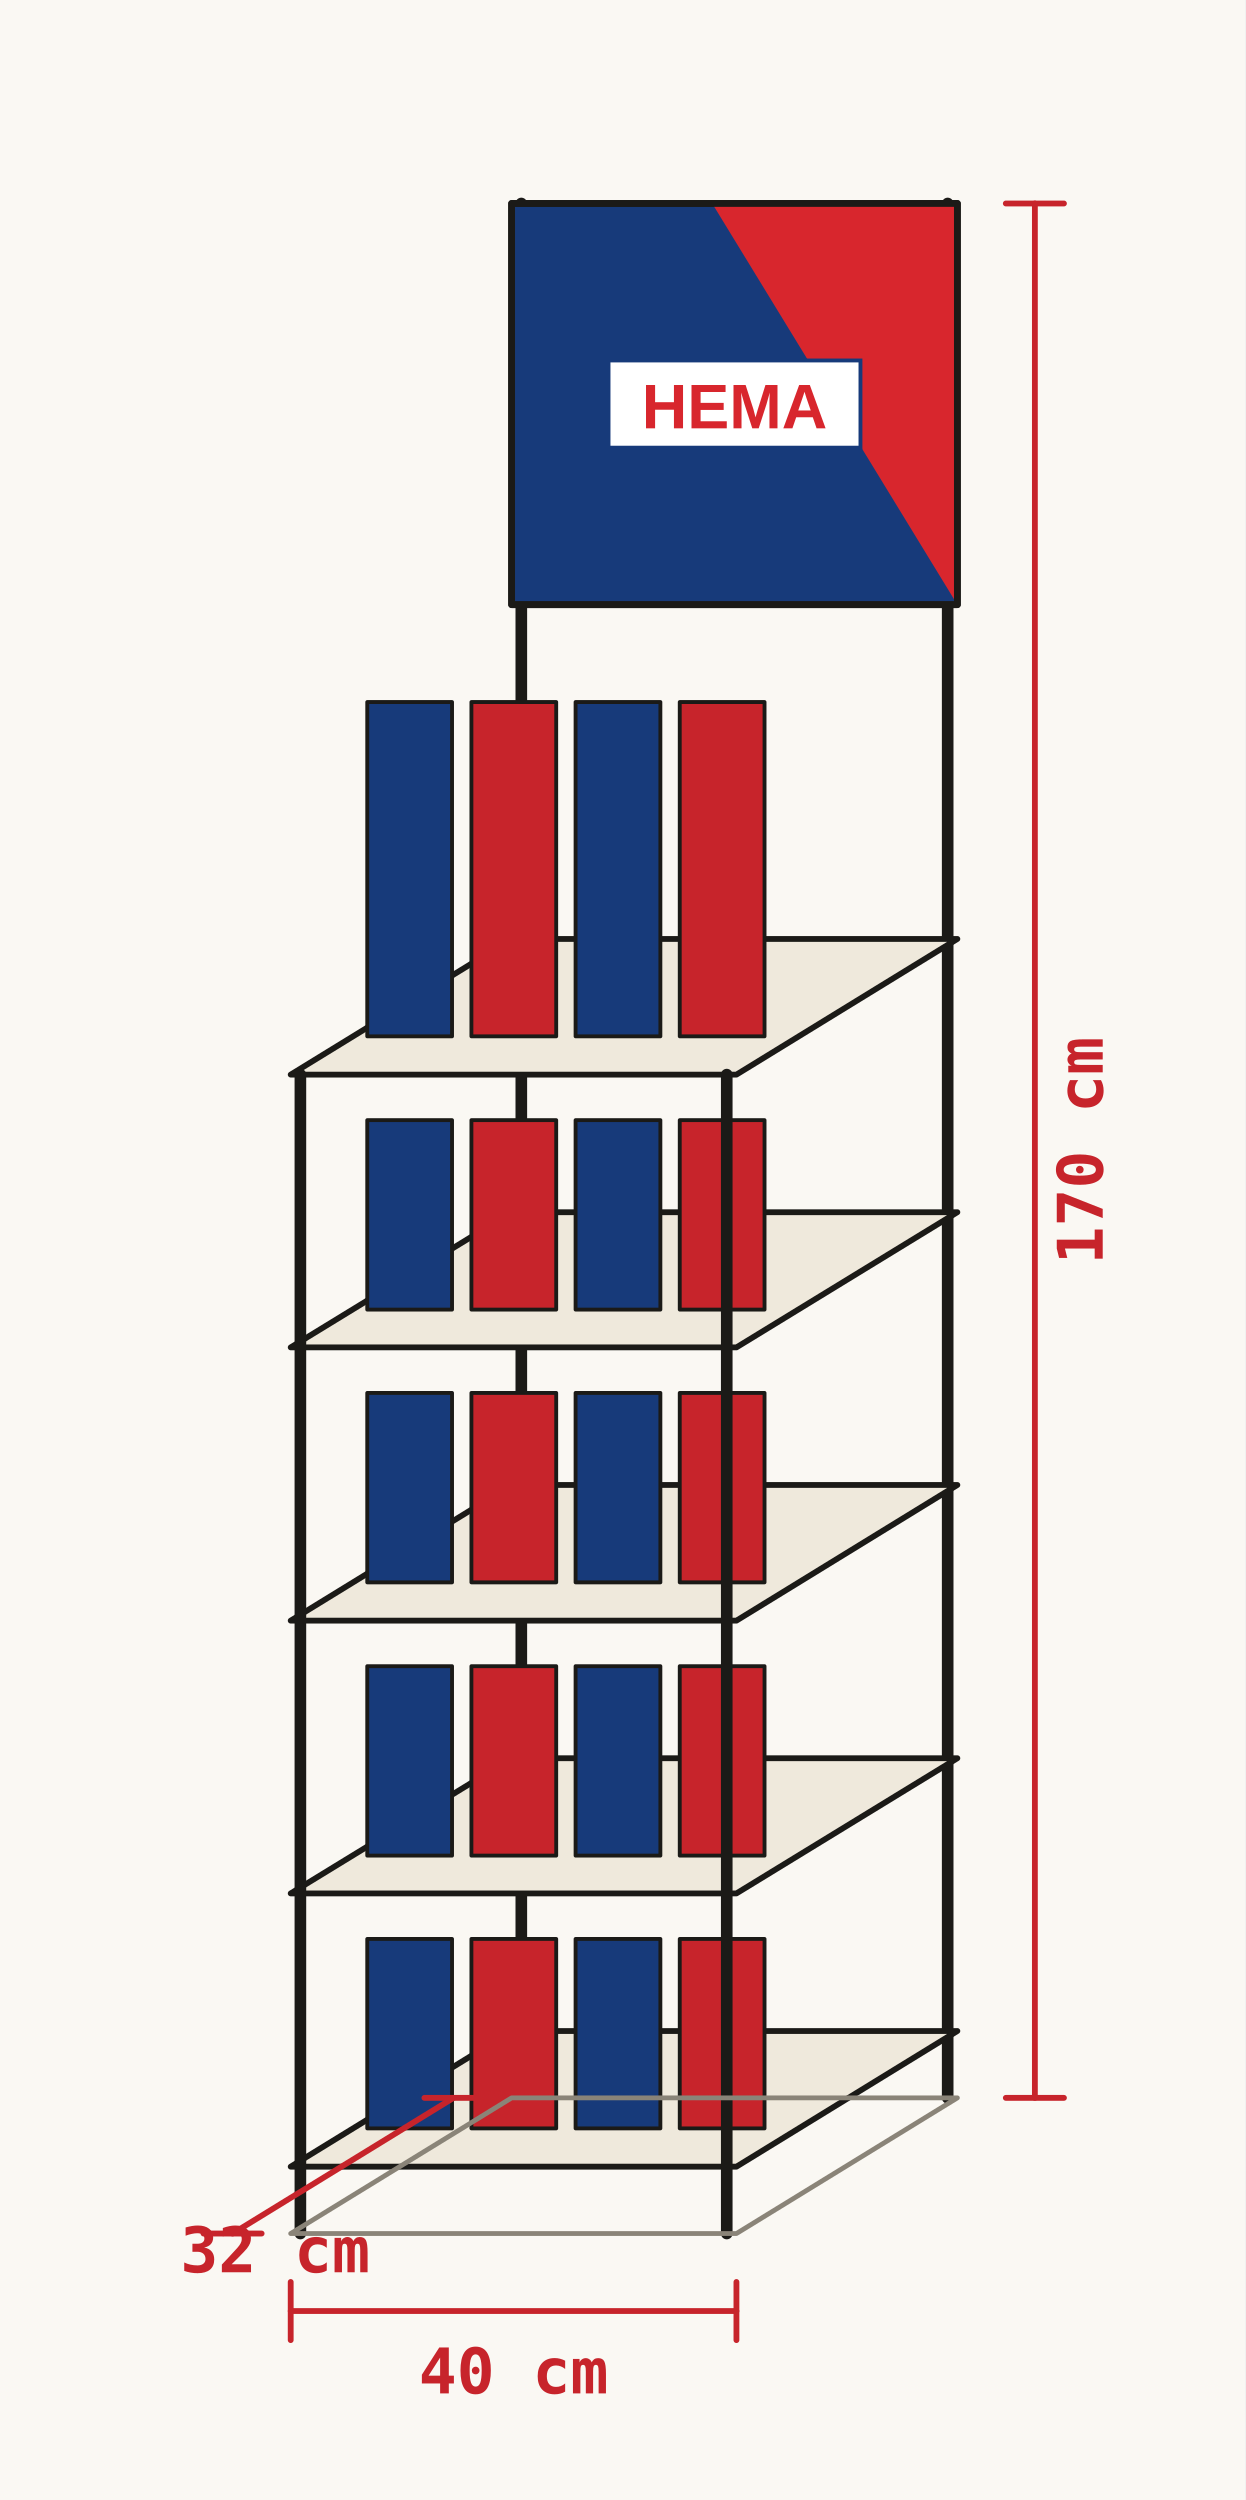
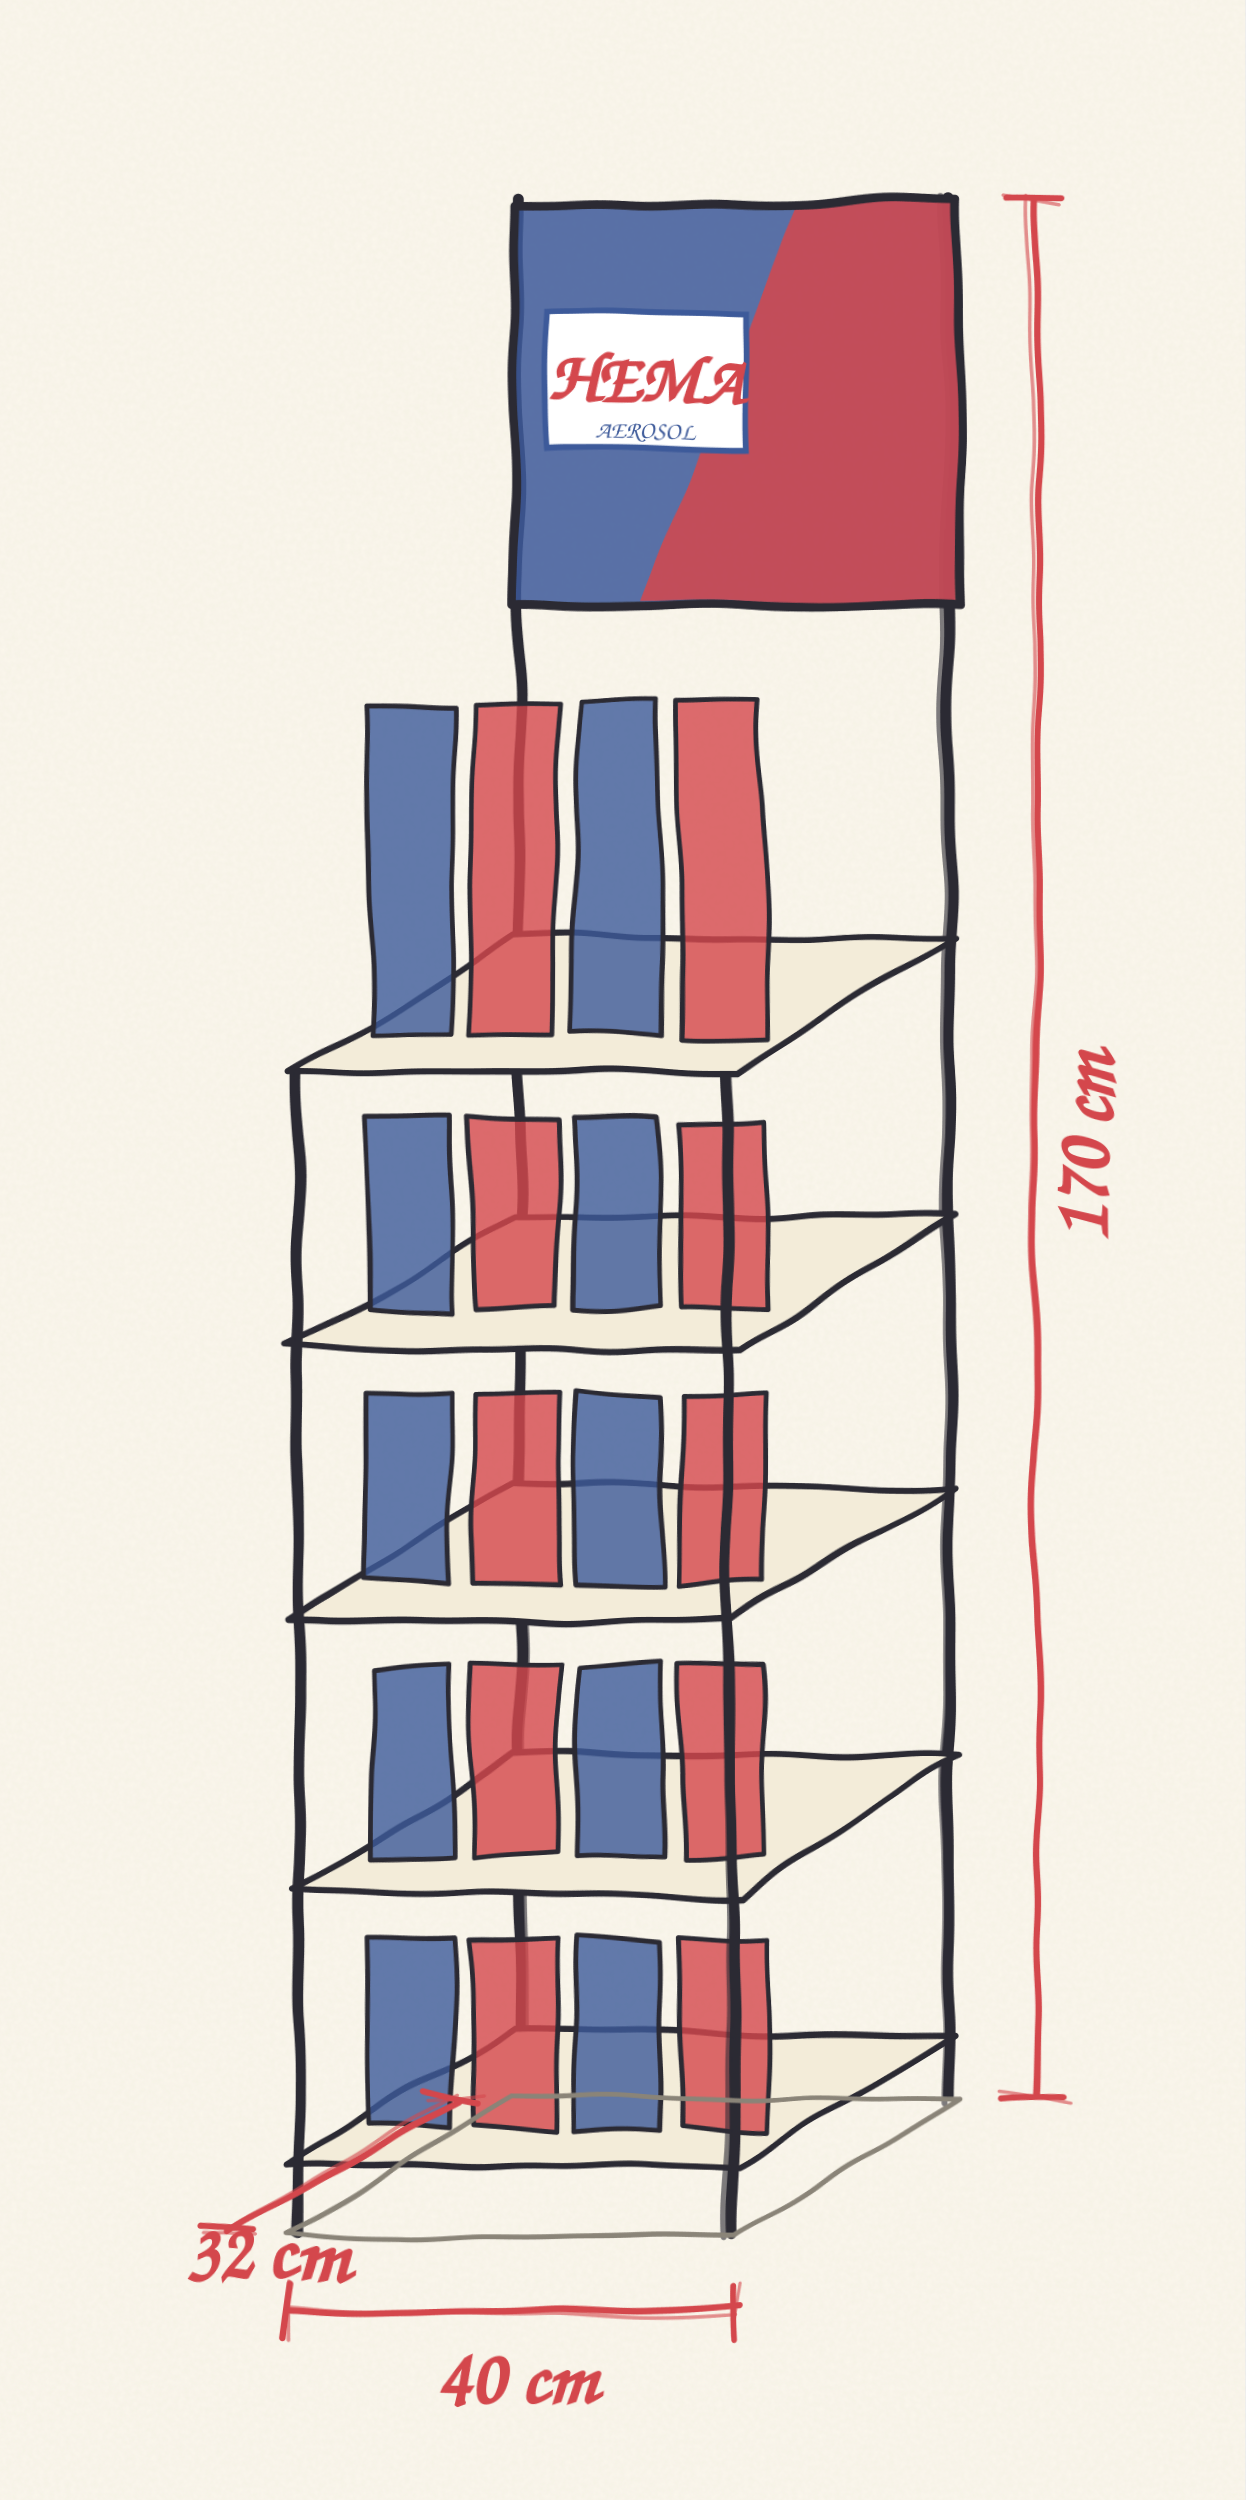
<svg xmlns="http://www.w3.org/2000/svg" viewBox="0 0 257 516" role="img" aria-label="Skica police: visina 170 cm, širina 40 cm, dubina 32 cm">
-   <rect width="257" height="516" fill="#faf8f3" />
-   <line x1="107.6" y1="42.0" x2="107.6" y2="433.0" stroke="#1b1a17" stroke-width="2.4" stroke-linecap="round" />
-   <line x1="195.6" y1="42.0" x2="195.6" y2="433.0" stroke="#1b1a17" stroke-width="2.4" stroke-linecap="round" />
-   <polygon points="105.6,42.0 197.6,42.0 197.6,124.8 105.6,124.8" fill="#173a7a" stroke="#1b1a17" stroke-width="1.4" stroke-linejoin="round" />
-   <polygon points="147.0,42.0 197.6,42.0 197.6,124.8" fill="#d8262d" stroke="none" stroke-width="1.4" stroke-linejoin="round" />
-   <polygon points="105.6,42.0 197.6,42.0 197.6,124.8 105.6,124.8" fill="none" stroke="#1b1a17" stroke-width="1.4" stroke-linejoin="round" />
-   <rect x="125.6" y="74.4" width="52" height="18" fill="#fff" stroke="#173a7a" stroke-width=".8" />
-   <text x="151.6" y="88.4" text-anchor="middle" font-family="Arial Black,Arial" font-weight="900" font-size="13" fill="#d8262d">HEMA</text>
-   <polygon points="60.0,221.8 152.0,221.8 197.6,193.8 105.6,193.8" fill="#efe9dc" stroke="#1b1a17" stroke-width="1.2" stroke-linejoin="round" />
-   <polygon points="75.8,144.9 93.3,144.9 93.3,213.9 75.8,213.9" fill="#173a7a" stroke="#1b1a17" stroke-width="0.8" stroke-linejoin="round" />
-   <polygon points="97.3,144.9 114.8,144.9 114.8,213.9 97.3,213.9" fill="#c7242b" stroke="#1b1a17" stroke-width="0.8" stroke-linejoin="round" />
-   <polygon points="118.8,144.9 136.3,144.9 136.3,213.9 118.8,213.9" fill="#173a7a" stroke="#1b1a17" stroke-width="0.8" stroke-linejoin="round" />
-   <polygon points="140.3,144.9 157.8,144.9 157.8,213.9 140.3,213.9" fill="#c7242b" stroke="#1b1a17" stroke-width="0.8" stroke-linejoin="round" />
-   <polygon points="60.0,278.1 152.0,278.1 197.6,250.2 105.6,250.2" fill="#efe9dc" stroke="#1b1a17" stroke-width="1.2" stroke-linejoin="round" />
-   <polygon points="75.8,231.2 93.3,231.2 93.3,270.3 75.8,270.3" fill="#173a7a" stroke="#1b1a17" stroke-width="0.8" stroke-linejoin="round" />
-   <polygon points="97.3,231.2 114.8,231.2 114.8,270.3 97.3,270.3" fill="#c7242b" stroke="#1b1a17" stroke-width="0.8" stroke-linejoin="round" />
-   <polygon points="118.8,231.2 136.3,231.2 136.3,270.3 118.8,270.3" fill="#173a7a" stroke="#1b1a17" stroke-width="0.8" stroke-linejoin="round" />
-   <polygon points="140.3,231.2 157.8,231.2 157.8,270.3 140.3,270.3" fill="#c7242b" stroke="#1b1a17" stroke-width="0.8" stroke-linejoin="round" />
-   <polygon points="60.0,334.5 152.0,334.5 197.6,306.5 105.6,306.5" fill="#efe9dc" stroke="#1b1a17" stroke-width="1.2" stroke-linejoin="round" />
-   <polygon points="75.8,287.5 93.3,287.5 93.3,326.6 75.8,326.6" fill="#173a7a" stroke="#1b1a17" stroke-width="0.8" stroke-linejoin="round" />
-   <polygon points="97.3,287.5 114.8,287.5 114.8,326.6 97.3,326.6" fill="#c7242b" stroke="#1b1a17" stroke-width="0.8" stroke-linejoin="round" />
-   <polygon points="118.8,287.5 136.3,287.5 136.3,326.6 118.8,326.6" fill="#173a7a" stroke="#1b1a17" stroke-width="0.8" stroke-linejoin="round" />
-   <polygon points="140.3,287.5 157.8,287.5 157.8,326.6 140.3,326.6" fill="#c7242b" stroke="#1b1a17" stroke-width="0.8" stroke-linejoin="round" />
-   <polygon points="60.0,390.8 152.0,390.8 197.6,362.9 105.6,362.9" fill="#efe9dc" stroke="#1b1a17" stroke-width="1.2" stroke-linejoin="round" />
-   <polygon points="75.8,343.9 93.3,343.9 93.3,383.0 75.8,383.0" fill="#173a7a" stroke="#1b1a17" stroke-width="0.8" stroke-linejoin="round" />
-   <polygon points="97.3,343.9 114.8,343.9 114.8,383.0 97.3,383.0" fill="#c7242b" stroke="#1b1a17" stroke-width="0.8" stroke-linejoin="round" />
-   <polygon points="118.8,343.9 136.3,343.9 136.3,383.0 118.8,383.0" fill="#173a7a" stroke="#1b1a17" stroke-width="0.8" stroke-linejoin="round" />
-   <polygon points="140.3,343.9 157.8,343.9 157.8,383.0 140.3,383.0" fill="#c7242b" stroke="#1b1a17" stroke-width="0.8" stroke-linejoin="round" />
-   <polygon points="60.0,447.2 152.0,447.2 197.6,419.2 105.6,419.2" fill="#efe9dc" stroke="#1b1a17" stroke-width="1.2" stroke-linejoin="round" />
-   <polygon points="75.8,400.2 93.3,400.2 93.3,439.3 75.8,439.3" fill="#173a7a" stroke="#1b1a17" stroke-width="0.8" stroke-linejoin="round" />
-   <polygon points="97.3,400.2 114.8,400.2 114.8,439.3 97.3,439.3" fill="#c7242b" stroke="#1b1a17" stroke-width="0.8" stroke-linejoin="round" />
-   <polygon points="118.8,400.2 136.3,400.2 136.3,439.3 118.8,439.3" fill="#173a7a" stroke="#1b1a17" stroke-width="0.8" stroke-linejoin="round" />
-   <polygon points="140.3,400.2 157.8,400.2 157.8,439.3 140.3,439.3" fill="#c7242b" stroke="#1b1a17" stroke-width="0.8" stroke-linejoin="round" />
-   <line x1="62.0" y1="221.8" x2="62.0" y2="461.0" stroke="#1b1a17" stroke-width="2.4" stroke-linecap="round" />
-   <line x1="150.0" y1="221.8" x2="150.0" y2="461.0" stroke="#1b1a17" stroke-width="2.4" stroke-linecap="round" />
-   <polygon points="60.0,461.0 152.0,461.0 197.6,433.0 105.6,433.0" fill="none" stroke="#8a8478" stroke-width="1" stroke-linejoin="round" />
-   <line x1="213.6" y1="42.0" x2="213.6" y2="433.0" stroke="#c7242b" stroke-width="1.2" stroke-linecap="round" />
-   <text x="227.6" y="237.5" text-anchor="middle" font-family="IBM Plex Mono,monospace" font-size="13" font-weight="600" fill="#c7242b" transform="rotate(-90 227.6 237.5)">170 cm</text>
-   <line x1="207.6" y1="42.0" x2="219.6" y2="42.0" stroke="#c7242b" stroke-width="1.2" stroke-linecap="round" />
-   <line x1="207.6" y1="433.0" x2="219.6" y2="433.0" stroke="#c7242b" stroke-width="1.2" stroke-linecap="round" />
-   <line x1="60.0" y1="477.0" x2="152.0" y2="477.0" stroke="#c7242b" stroke-width="1.2" stroke-linecap="round" />
-   <text x="106.0" y="494.0" text-anchor="middle" font-family="IBM Plex Mono,monospace" font-size="13" font-weight="600" fill="#c7242b">40 cm</text>
-   <line x1="60.0" y1="471.0" x2="60.0" y2="483.0" stroke="#c7242b" stroke-width="1.2" stroke-linecap="round" />
-   <line x1="152.0" y1="471.0" x2="152.0" y2="483.0" stroke="#c7242b" stroke-width="1.2" stroke-linecap="round" />
-   <line x1="48.0" y1="461.0" x2="93.6" y2="433.0" stroke="#c7242b" stroke-width="1.2" stroke-linecap="round" />
-   <text x="56.8" y="469.0" text-anchor="middle" font-family="IBM Plex Mono,monospace" font-size="13" font-weight="600" fill="#c7242b">32 cm</text>
-   <line x1="42.0" y1="461.0" x2="54.0" y2="461.0" stroke="#c7242b" stroke-width="1.2" stroke-linecap="round" />
-   <line x1="87.6" y1="433.0" x2="99.6" y2="433.0" stroke="#c7242b" stroke-width="1.2" stroke-linecap="round" />
+   <defs>
+     <filter id="r" x="-5%" y="-5%" width="110%" height="110%">
+       <feTurbulence type="fractalNoise" baseFrequency="0.03" numOctaves="2" seed="7" result="n" />
+       <feDisplacementMap in="SourceGraphic" in2="n" scale="3.5" />
+     </filter>
+     <filter id="p">
+       <feTurbulence type="fractalNoise" baseFrequency="0.9" numOctaves="2" seed="3" result="g" />
+       <feColorMatrix in="g" type="matrix" values="0 0 0 0 0.55  0 0 0 0 0.5  0 0 0 0 0.42  0 0 0 0.10 0" />
+     </filter>
+   </defs>
+   <rect width="257" height="516" fill="#fbf7ec" />
+   <rect width="257" height="516" filter="url(#p)" />
+   <g filter="url(#r)" stroke-linecap="round">
+     <line x1="107.0" y1="41.1" x2="107.4" y2="432.2" stroke="#2b2a33" stroke-width="2.20" opacity="1" />
+     <line x1="106.6" y1="41.8" x2="108.6" y2="433.8" stroke="#2b2a33" stroke-width="1.21" opacity="0.6" />
+     <line x1="196.3" y1="41.4" x2="195.7" y2="432.5" stroke="#2b2a33" stroke-width="2.20" opacity="1" />
+     <line x1="194.8" y1="41.1" x2="194.9" y2="434.1" stroke="#2b2a33" stroke-width="1.21" opacity="0.6" />
+     <polygon points="106.2,42.5 198.1,41.5 197.3,125.0 106.0,125.4" fill="#3d5a9a" fill-opacity="0.85" stroke="none" stroke-width="1.4" stroke-linejoin="round" />
+     <polygon points="164.2,41.4 197.8,42.3 197.6,124.3 132.3,124.2" fill="#d4474c" fill-opacity="0.85" stroke="none" stroke-width="1.4" stroke-linejoin="round" />
+     <polygon points="106.3,42.6 197.7,41.7 198.3,124.9 106.2,125.4" fill="none" fill-opacity="1" stroke="#2b2a33" stroke-width="1.8" stroke-linejoin="round" />
+     <rect x="113.0" y="64.4" width="40.5" height="28.2" fill="#fff" stroke="#3d5a9a" stroke-width="1.2" />
+     <text x="133.2" y="83.0" text-anchor="middle" font-family="'Segoe Print','Bradley Hand','Comic Sans MS',cursive" font-weight="900" font-size="14" fill="#d4474c">HEMA</text>
+     <text x="133.2" y="90.6" text-anchor="middle" font-family="'Segoe Print','Bradley Hand','Comic Sans MS',cursive" font-size="5" fill="#3d5a9a">AEROSOL</text>
+     <polygon points="60.0,221.7 152.2,221.7 197.1,193.5 106.1,193.1" fill="#f3ecd9" fill-opacity="1" stroke="#2b2a33" stroke-width="1.3" stroke-linejoin="round" />
+     <polygon points="75.1,145.1 93.0,145.0 93.3,213.7 76.6,213.4" fill="#3d5a9a" fill-opacity="0.8" stroke="#2b2a33" stroke-width="1" stroke-linejoin="round" />
+     <polygon points="97.2,144.5 115.0,144.6 114.6,214.3 97.0,214.0" fill="#d4474c" fill-opacity="0.8" stroke="#2b2a33" stroke-width="1" stroke-linejoin="round" />
+     <polygon points="119.5,144.3 135.6,144.5 136.8,214.1 118.4,213.7" fill="#3d5a9a" fill-opacity="0.8" stroke="#2b2a33" stroke-width="1" stroke-linejoin="round" />
+     <polygon points="139.8,144.9 157.1,145.2 158.5,214.7 140.7,214.7" fill="#d4474c" fill-opacity="0.8" stroke="#2b2a33" stroke-width="1" stroke-linejoin="round" />
+     <polygon points="59.2,277.8 152.7,278.6 197.5,250.9 105.8,250.7" fill="#f3ecd9" fill-opacity="1" stroke="#2b2a33" stroke-width="1.3" stroke-linejoin="round" />
+     <polygon points="75.5,230.7 93.2,230.6 93.1,271.0 75.6,269.5" fill="#3d5a9a" fill-opacity="0.8" stroke="#2b2a33" stroke-width="1" stroke-linejoin="round" />
+     <polygon points="96.6,230.7 115.3,231.0 114.5,269.6 98.1,270.2" fill="#d4474c" fill-opacity="0.8" stroke="#2b2a33" stroke-width="1" stroke-linejoin="round" />
+     <polygon points="118.4,230.5 135.6,230.7 136.6,269.7 118.1,270.3" fill="#3d5a9a" fill-opacity="0.8" stroke="#2b2a33" stroke-width="1" stroke-linejoin="round" />
+     <polygon points="139.9,232.0 157.2,231.2 158.3,270.1 141.1,270.2" fill="#d4474c" fill-opacity="0.8" stroke="#2b2a33" stroke-width="1" stroke-linejoin="round" />
+     <polygon points="59.6,334.4 151.3,334.4 197.2,307.2 106.2,306.5" fill="#f3ecd9" fill-opacity="1" stroke="#2b2a33" stroke-width="1.3" stroke-linejoin="round" />
+     <polygon points="75.1,287.1 92.9,287.1 92.9,327.2 75.3,325.9" fill="#3d5a9a" fill-opacity="0.8" stroke="#2b2a33" stroke-width="1" stroke-linejoin="round" />
+     <polygon points="98.0,287.6 115.6,287.4 115.5,326.9 97.8,327.0" fill="#d4474c" fill-opacity="0.8" stroke="#2b2a33" stroke-width="1" stroke-linejoin="round" />
+     <polygon points="118.8,286.9 135.9,288.1 137.0,327.3 118.6,326.9" fill="#3d5a9a" fill-opacity="0.8" stroke="#2b2a33" stroke-width="1" stroke-linejoin="round" />
+     <polygon points="140.8,287.8 158.3,287.6 158.1,326.9 140.0,327.3" fill="#d4474c" fill-opacity="0.8" stroke="#2b2a33" stroke-width="1" stroke-linejoin="round" />
+     <polygon points="60.7,390.2 152.8,391.6 197.9,362.2 106.3,362.3" fill="#f3ecd9" fill-opacity="1" stroke="#2b2a33" stroke-width="1.3" stroke-linejoin="round" />
+     <polygon points="76.6,344.2 92.6,343.4 93.6,383.1 76.2,383.7" fill="#3d5a9a" fill-opacity="0.8" stroke="#2b2a33" stroke-width="1" stroke-linejoin="round" />
+     <polygon points="96.9,343.1 115.5,343.1 115.4,382.4 97.8,383.4" fill="#d4474c" fill-opacity="0.8" stroke="#2b2a33" stroke-width="1" stroke-linejoin="round" />
+     <polygon points="119.4,344.0 136.9,343.4 136.6,382.7 119.5,383.4" fill="#3d5a9a" fill-opacity="0.8" stroke="#2b2a33" stroke-width="1" stroke-linejoin="round" />
+     <polygon points="140.3,343.9 157.1,343.1 158.0,383.0 140.9,383.2" fill="#d4474c" fill-opacity="0.8" stroke="#2b2a33" stroke-width="1" stroke-linejoin="round" />
+     <polygon points="59.4,447.0 152.4,447.2 196.8,419.8 106.2,418.6" fill="#f3ecd9" fill-opacity="1" stroke="#2b2a33" stroke-width="1.3" stroke-linejoin="round" />
+     <polygon points="75.9,400.0 93.8,399.9 92.9,439.3 76.6,438.7" fill="#3d5a9a" fill-opacity="0.8" stroke="#2b2a33" stroke-width="1" stroke-linejoin="round" />
+     <polygon points="96.7,400.4 115.5,400.3 114.7,439.9 97.8,438.6" fill="#d4474c" fill-opacity="0.8" stroke="#2b2a33" stroke-width="1" stroke-linejoin="round" />
+     <polygon points="119.4,399.7 136.0,400.8 136.2,439.8 118.3,439.9" fill="#3d5a9a" fill-opacity="0.8" stroke="#2b2a33" stroke-width="1" stroke-linejoin="round" />
+     <polygon points="139.8,399.7 157.8,400.0 157.9,440.0 140.7,438.5" fill="#d4474c" fill-opacity="0.8" stroke="#2b2a33" stroke-width="1" stroke-linejoin="round" />
+     <line x1="61.5" y1="221.9" x2="62.0" y2="461.5" stroke="#2b2a33" stroke-width="2.20" opacity="1" />
+     <line x1="62.0" y1="220.8" x2="61.4" y2="461.8" stroke="#2b2a33" stroke-width="1.21" opacity="0.6" />
+     <line x1="149.7" y1="222.4" x2="151.2" y2="461.3" stroke="#2b2a33" stroke-width="2.20" opacity="1" />
+     <line x1="150.4" y1="222.1" x2="149.6" y2="462.0" stroke="#2b2a33" stroke-width="1.21" opacity="0.6" />
+     <polygon points="59.9,461.7 151.7,461.6 198.1,433.2 105.5,432.5" fill="none" fill-opacity="1" stroke="#8a8478" stroke-width="1" stroke-linejoin="round" />
+     <line x1="214.3" y1="41.7" x2="214.0" y2="432.2" stroke="#d4474c" stroke-width="1.30" opacity="1" />
+     <line x1="212.6" y1="41.2" x2="214.4" y2="432.3" stroke="#d4474c" stroke-width="0.72" opacity="0.6" />
+     <text x="229.6" y="237.5" text-anchor="middle" font-family="'Segoe Print','Bradley Hand','Comic Sans MS',cursive" font-size="16" font-weight="700" fill="#d4474c" transform="rotate(-90 229.6 237.5)">170 cm</text>
+     <line x1="208.6" y1="41.7" x2="219.8" y2="41.7" stroke="#d4474c" stroke-width="1.30" opacity="1" />
+     <line x1="207.9" y1="41.1" x2="219.4" y2="43.1" stroke="#d4474c" stroke-width="0.72" opacity="0.6" />
+     <line x1="206.9" y1="433.4" x2="219.2" y2="432.6" stroke="#d4474c" stroke-width="1.30" opacity="1" />
+     <line x1="206.5" y1="431.9" x2="220.7" y2="433.8" stroke="#d4474c" stroke-width="0.72" opacity="0.6" />
+     <line x1="60.7" y1="477.7" x2="153.1" y2="476.2" stroke="#d4474c" stroke-width="1.30" opacity="1" />
+     <line x1="60.2" y1="477.0" x2="152.2" y2="478.1" stroke="#d4474c" stroke-width="0.72" opacity="0.6" />
+     <text x="106.0" y="496.0" text-anchor="middle" font-family="'Segoe Print','Bradley Hand','Comic Sans MS',cursive" font-size="16" font-weight="700" fill="#d4474c">40 cm</text>
+     <line x1="60.6" y1="472.1" x2="59.1" y2="483.4" stroke="#d4474c" stroke-width="1.30" opacity="1" />
+     <line x1="60.4" y1="471.6" x2="60.3" y2="483.8" stroke="#d4474c" stroke-width="0.72" opacity="0.6" />
+     <line x1="151.5" y1="472.0" x2="151.8" y2="483.2" stroke="#d4474c" stroke-width="1.30" opacity="1" />
+     <line x1="153.0" y1="471.5" x2="151.5" y2="482.4" stroke="#d4474c" stroke-width="0.72" opacity="0.6" />
+     <line x1="47.6" y1="461.3" x2="94.8" y2="434.0" stroke="#d4474c" stroke-width="1.30" opacity="1" />
+     <line x1="47.8" y1="460.8" x2="94.4" y2="432.5" stroke="#d4474c" stroke-width="0.72" opacity="0.6" />
+     <text x="54.8" y="471.0" text-anchor="middle" font-family="'Segoe Print','Bradley Hand','Comic Sans MS',cursive" font-size="16" font-weight="700" fill="#d4474c">32 cm</text>
+     <line x1="41.8" y1="459.8" x2="53.2" y2="461.1" stroke="#d4474c" stroke-width="1.30" opacity="1" />
+     <line x1="42.5" y1="461.3" x2="53.7" y2="462.1" stroke="#d4474c" stroke-width="0.72" opacity="0.6" />
+     <line x1="87.9" y1="432.2" x2="98.6" y2="434.2" stroke="#d4474c" stroke-width="1.30" opacity="1" />
+     <line x1="88.8" y1="434.0" x2="99.9" y2="432.6" stroke="#d4474c" stroke-width="0.72" opacity="0.6" />
+   </g>
</svg>
